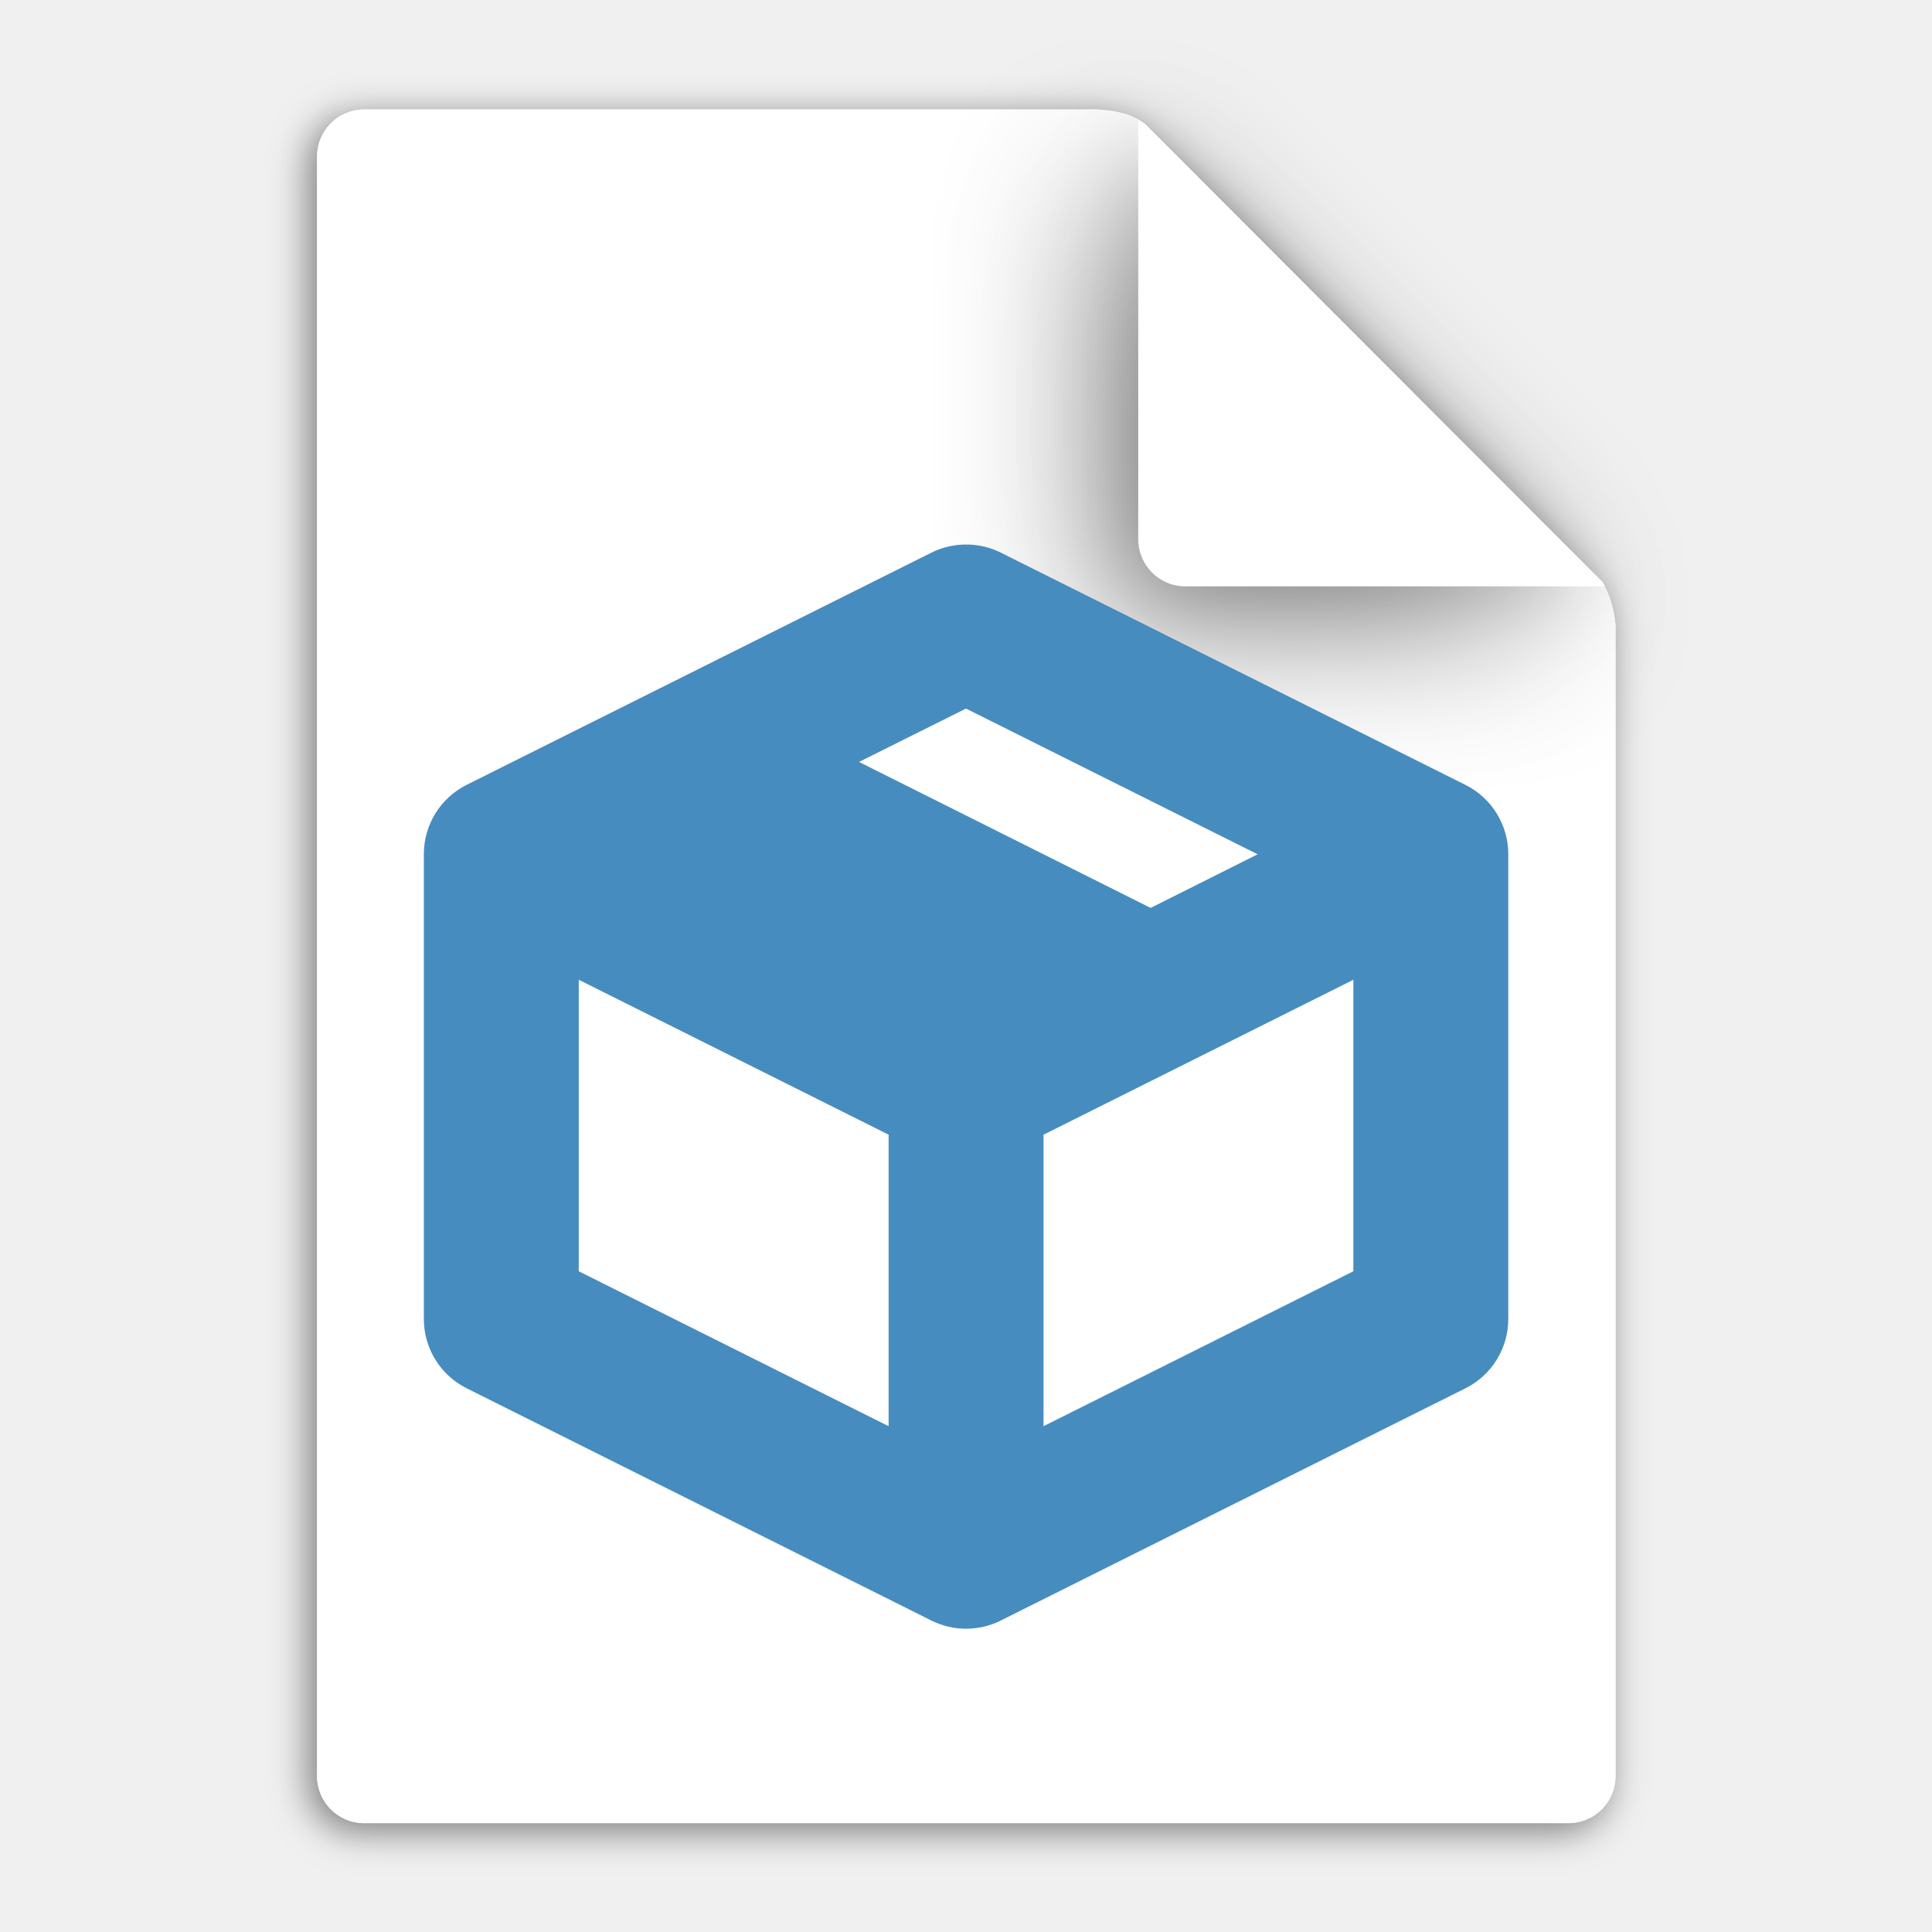
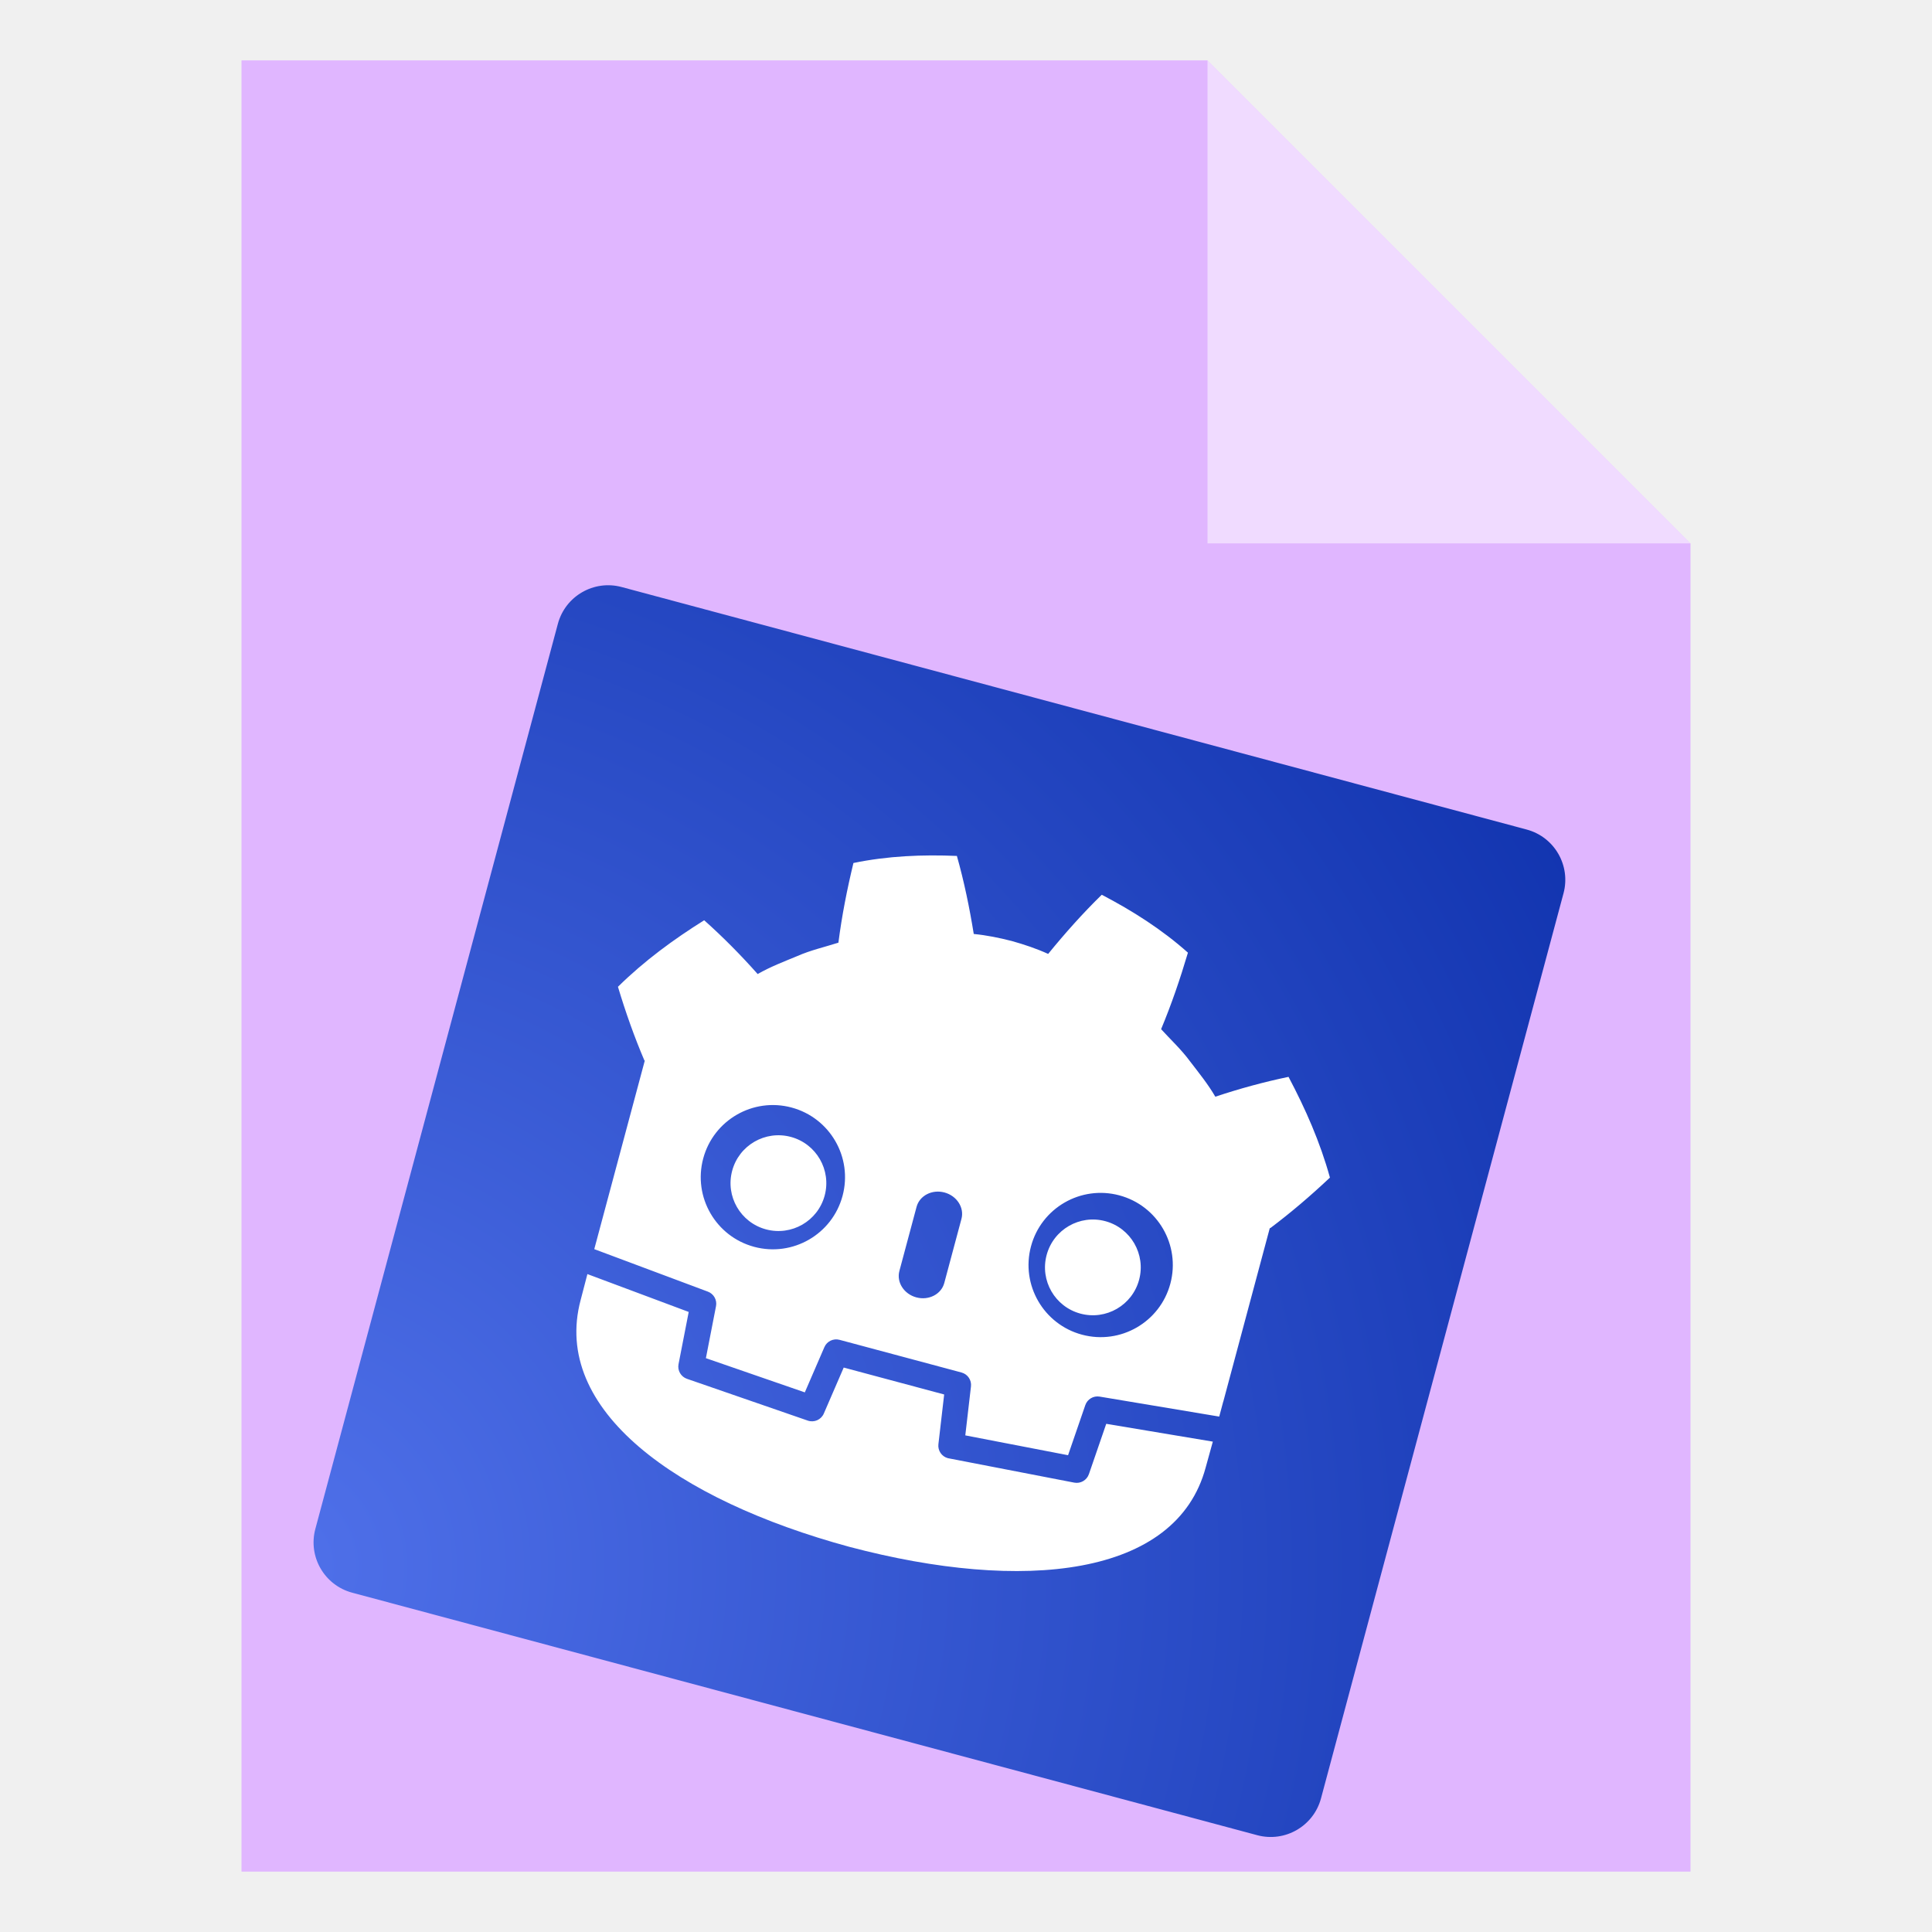
- <svg xmlns="http://www.w3.org/2000/svg" width="16" height="16">
-   <defs>
-     <filter id="a" width="1.076" height="1.057" x="-.041" y="-.026" color-interpolation-filters="sRGB">
-       <feFlood flood-color="#000" flood-opacity=".502" result="flood" />
-       <feGaussianBlur in="SourceGraphic" result="blur" stdDeviation="10" />
-       <feOffset dx="-4" dy="4" in="blur" result="offset" />
-       <feComposite in="flood" in2="offset" operator="in" result="comp1" />
-       <feComposite in="SourceGraphic" in2="comp1" result="comp2" />
-     </filter>
-     <filter id="b" width="2.262" height="2.261" x="-.68" y="-.582" color-interpolation-filters="sRGB">
-       <feFlood flood-color="#000" flood-opacity=".4" result="flood" />
-       <feGaussianBlur in="SourceGraphic" result="blur" stdDeviation="40" />
-       <feOffset dx="-20" dy="20" in="blur" result="offset" />
-       <feComposite in="flood" in2="offset" operator="in" result="comp1" />
-       <feComposite in="SourceGraphic" in2="comp1" result="fbSourceGraphic" />
-       <feColorMatrix in="fbSourceGraphic" result="fbSourceGraphicAlpha" values="0 0 0 -1 0 0 0 0 -1 0 0 0 0 -1 0 0 0 0 1 0" />
-       <feFlood flood-color="#000" flood-opacity=".2" result="flood" />
-       <feGaussianBlur in="fbSourceGraphic" result="blur" stdDeviation="20" />
-       <feOffset dx="-4" dy="4" in="blur" result="offset" />
-       <feComposite in="flood" in2="offset" operator="in" result="comp1" />
-       <feComposite in="fbSourceGraphic" in2="comp1" result="comp2" />
-     </filter>
-   </defs>
-   <path fill="#fff" d="m 193,58 c -13.85,-6.8e-5 -25,11.15 -25,25 v 858 c 0,13.85 11.15,25 25,25 h 638 c 13.85,0 25,-11.15 25,-25 0,0 -0.004,-609.403 -0.006,-609.404 -0.011,-0.54 -0.49,-11.635 -6.799,-23.109 L 727.166,186.282 607.137,66.078 C 600.033,60.162 590.478,58.524 581.41,58.002 Z" filter="url(#a)" transform="scale(.01563)" />
-   <path fill="#fff" d="m 603.107,63.297 c -6.476,-3.684 -14.251,-4.866 -21.697,-5.295 L 193,58 c -13.85,-6.8e-5 -25,11.15 -25,25 v 858 c 0,13.85 11.15,25 25,25 h 638 c 13.85,0 25,-11.15 25,-25 0,0 -0.004,-609.403 -0.006,-609.404 -0.011,-0.505 -0.431,-10.253 -5.654,-20.904 H 628.107 c -13.85,0 -25,-11.15 -25,-25 z" transform="scale(.01563)" />
-   <path fill="#fff" d="M 603.107,63.297 V 285.691 c 0,13.85 11.15,25 25,25 h 222.232 c -0.359,-0.732 -0.739,-1.468 -1.145,-2.205 L 727.166,186.281 607.137,66.078 c -1.27,-1.058 -2.619,-1.979 -4.029,-2.781 z" filter="url(#b)" transform="scale(.01563)" />
-   <path fill="none" d="M0 0H1024V1024H0z" transform="scale(.01563)" />
-   <path fill="#478cbf" fill-rule="evenodd" d="m7.976 4.51a.642.642 0 0 0 -.263.067l-3.849 1.923a.642.642 0 0 0 -.354.574v3.849a.642.642 0 0 0 .354.574l3.85 1.924a.642.642 0 0 0 .573 0l3.85-1.924a.642.642 0 0 0 .354-.574v-3.85a.642.642 0 0 0 -.355-.573l-3.849-1.924a.642.642 0 0 0 -.31-.066zm.024 1.358 2.415 1.207-.886.444-2.415-1.209zm-3.207 2.246 2.566 1.283v2.414l-2.566-1.283zm6.415 0v2.414l-2.566 1.283v-2.414z" />
+ <svg xmlns="http://www.w3.org/2000/svg" width="16" height="16" viewBox="0 0 128 128">
+   <path fill="#e0b6ff" d="M16 4h64l32 32v88H16z" />
+   <path fill="#fff" opacity=".5" d="M80 4v32h32z" />
+   <g transform="translate(20 38) scale(.66)">
+     <defs>
+       <radialGradient id="luau_gradient" cx="0" cy="0" r="1" gradientUnits="userSpaceOnUse" gradientTransform="translate(9.1312 116.255) rotate(-45) scale(192.142)">
+         <stop stop-color="#5071EA" />
+         <stop offset="1" stop-color="#00239F" />
+       </radialGradient>
+     </defs>
+     <g transform="rotate(15 64 64)">
+       <rect x="11.744" y="11.744" width="104.511" height="104.511" rx="5.226" fill="url(#luau_gradient)" />
+       <path fill="#fff" transform="translate(27.000 26.998) scale(3.0833)" d="M9.56.683c-1.096.244-2.181.583-3.198 1.095.023.898.081 1.758.199 2.632-.395.253-.81.47-1.178.766-.375.288-.758.564-1.097.901-.678-.448-1.396-.869-2.135-1.241C1.353 5.693.608 6.619 0 7.655c.458.741.936 1.435 1.452 2.094h.014v6.356c.012 0 .023 0 .035.003l3.896.376c.204.02.364.184.378.389l.12 1.72 3.399.242.234-1.587c.03-.206.207-.358.415-.358h4.111c.208 0 .385.152.415.358l.234 1.587 3.399-.242.12-1.72a.42.42 0 01.378-.389l3.895-.376c.012 0 .023-.003.035-.003v-.507h.002V9.75h.014c.516-.659.994-1.353 1.452-2.094-.608-1.036-1.354-1.961-2.151-2.819-.739.372-1.457.793-2.135 1.241-.339-.337-.721-.613-1.096-.901-.369-.296-.784-.513-1.178-.766.117-.874.175-1.734.199-2.632-1.017-.512-2.101-.851-3.198-1.095-.438.736-.838 1.533-1.187 2.312-.414-.069-.829-.094-1.246-.099h-.016c-.417.005-.832.03-1.246.099-.349-.779-.749-1.576-1.188-2.312l.001-.001zM6.476 9.989c1.297 0 2.349 1.051 2.349 2.348s-1.052 2.348-2.349 2.348c-1.296 0-2.348-1.051-2.348-2.348 0-1.297 1.051-2.348 2.348-2.348zm11.049 0c1.296 0 2.348 1.051 2.348 2.348s-1.051 2.348-2.348 2.348-2.349-1.051-2.349-2.348c0-1.297 1.051-2.348 2.349-2.348zm-10.824.93c-.861 0-1.559.698-1.559 1.559s.698 1.558 1.559 1.558c.861 0 1.559-.698 1.559-1.558 0-.86-.697-1.559-1.559-1.559zm10.598 0c-.861 0-1.558.698-1.558 1.559s.697 1.558 1.558 1.558c.861 0 1.559-.698 1.559-1.558 0-.86-.697-1.559-1.559-1.559zm-5.298.453c.417 0 .757.308.757.687v2.162c0 .379-.339.687-.757.687s-.756-.308-.756-.687V12.059c0-.379.339-.687.756-.687zM1.46 16.946c.002.377.006.789.006.871 0 3.701 4.694 5.479 10.527 5.5h.014c5.832-.02 10.526-1.799 10.526-5.5 0-.084.005-.495.007-.871l-3.502.338-.121 1.729a.421.421 0 01-.389.39l-4.181.296a.42.42 0 01-.415-.358l-.238-1.614h-3.386l-.238 1.614a.419.419 0 01-.445.357l-4.151-.296c-.208-.015-.375-.181-.389-.389l-.12-1.729-3.504-.337z" />
+     </g>
+   </g>
</svg>
